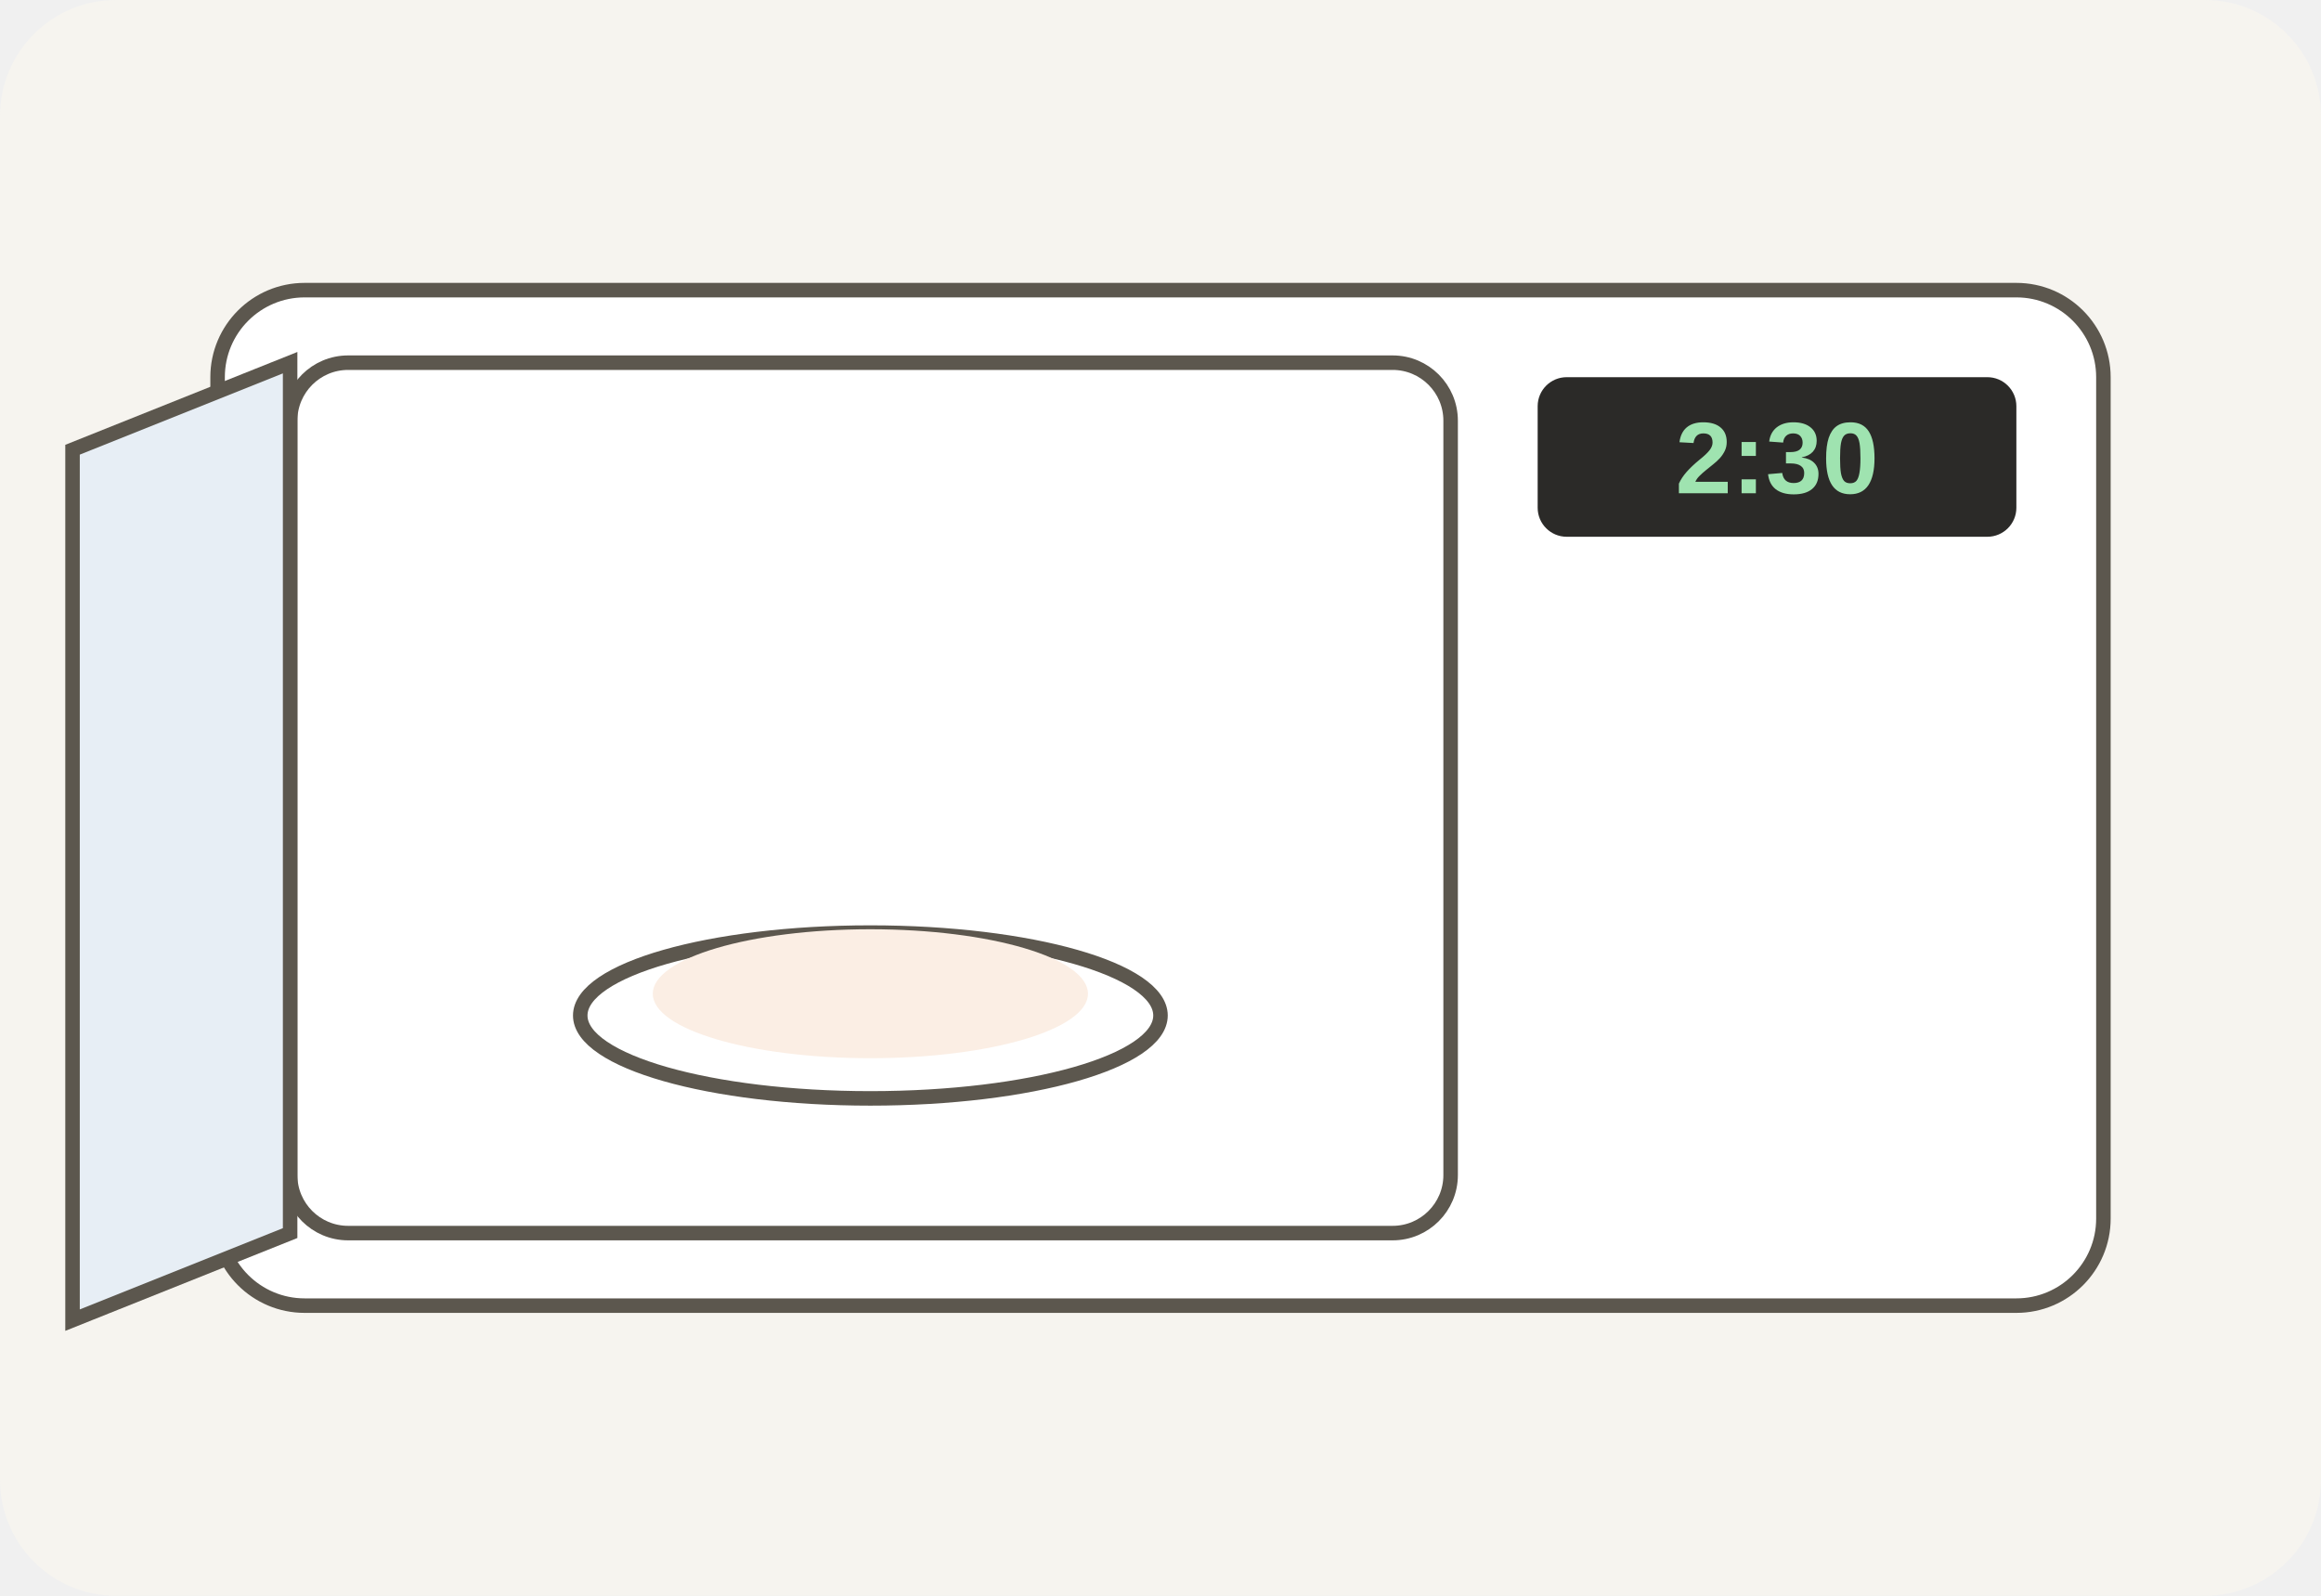
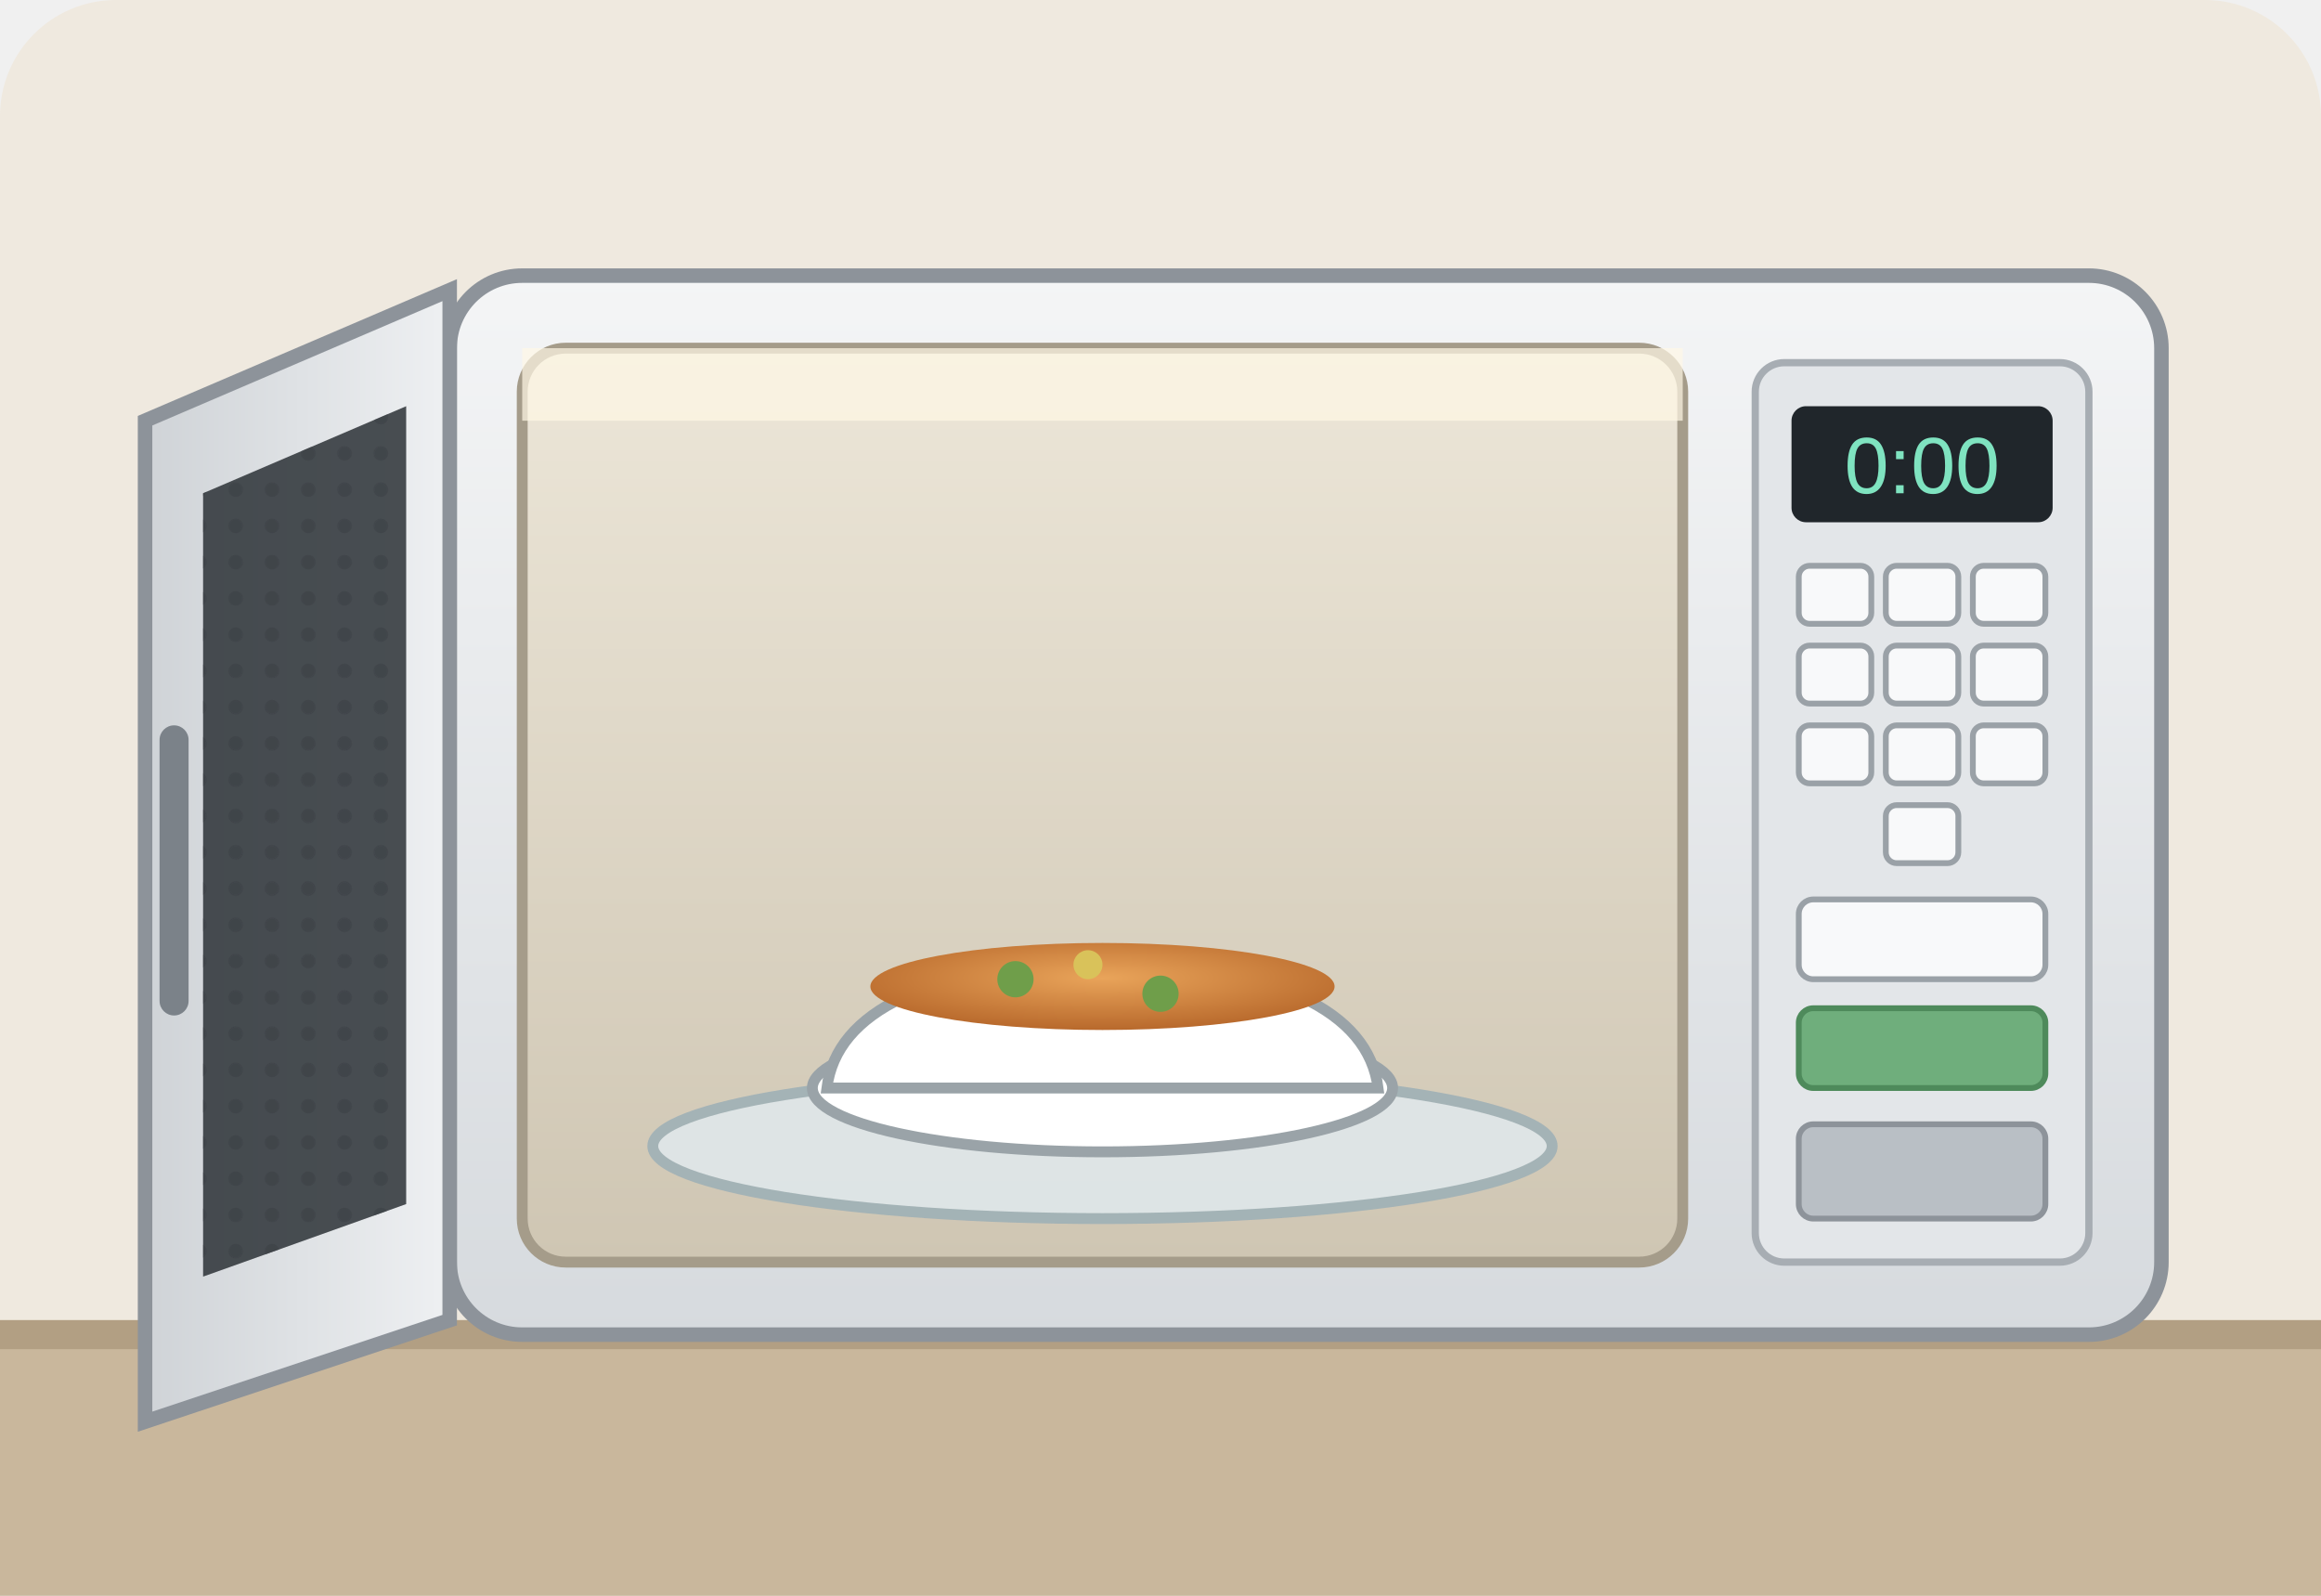
- <svg xmlns="http://www.w3.org/2000/svg" viewBox="0 0 320 220" role="img">
-   <rect width="320" height="220" rx="16" fill="#f6f4ef" />
-   <rect x="30" y="40" width="260" height="140" rx="12" fill="#fff" stroke="#5c574e" stroke-width="2" />
-   <rect x="40" y="50" width="160" height="120" rx="8" fill="#fff" stroke="#5c574e" stroke-width="2" />
-   <path d="M40 50 L10 62 L10 182 L40 170 Z" fill="#e7eef5" stroke="#5c574e" stroke-width="2" />
-   <rect x="212" y="52" width="66" height="22" rx="4" fill="#2b2a28" />
-   <text x="245" y="68" font-family="system-ui,Segoe UI,Arial,sans-serif" font-size="14" font-weight="600" fill="#9fe3b0" text-anchor="middle">2:30</text>
-   <ellipse cx="120" cy="140" rx="40.0" ry="11.429" fill="#fff" stroke="#5c574e" stroke-width="2" />
-   <ellipse cx="120" cy="137" rx="30.0" ry="8.889" fill="#fbeee4" />
+ <svg xmlns="http://www.w3.org/2000/svg" viewBox="0 0 320 220" role="img" aria-label="A dish in the middle of an open microwave">
+   <defs>
+     <linearGradient id="metal" x1="0" y1="0" x2="0" y2="1">
+       <stop offset="0" stop-color="#f4f5f6" />
+       <stop offset="1" stop-color="#d6dade" />
+     </linearGradient>
+     <linearGradient id="cavity" x1="0" y1="0" x2="0" y2="1">
+       <stop offset="0" stop-color="#ece6d8" />
+       <stop offset="1" stop-color="#cfc6b3" />
+     </linearGradient>
+     <linearGradient id="door" x1="0" y1="0" x2="1" y2="0">
+       <stop offset="0" stop-color="#cfd3d7" />
+       <stop offset="1" stop-color="#eef0f2" />
+     </linearGradient>
+     <linearGradient id="skin" x1="0" y1="0" x2="1" y2="1">
+       <stop offset="0" stop-color="#e6b896" />
+       <stop offset="1" stop-color="#c98f6b" />
+     </linearGradient>
+     <linearGradient id="mitt" x1="0" y1="0" x2="1" y2="1">
+       <stop offset="0" stop-color="#7a9cc6" />
+       <stop offset="1" stop-color="#4f73a1" />
+     </linearGradient>
+     <linearGradient id="screen" x1="0" y1="0" x2="0" y2="1">
+       <stop offset="0" stop-color="#ffffff" />
+       <stop offset="1" stop-color="#eef2f5" />
+     </linearGradient>
+     <linearGradient id="dark" x1="0" y1="0" x2="0" y2="1">
+       <stop offset="0" stop-color="#3a4148" />
+       <stop offset="1" stop-color="#22282d" />
+     </linearGradient>
+     <linearGradient id="box" x1="0" y1="0" x2="1" y2="1">
+       <stop offset="0" stop-color="#3f7fa6" />
+       <stop offset="1" stop-color="#2d5f80" />
+     </linearGradient>
+     <radialGradient id="food" cx="0.5" cy="0.4" r="0.6">
+       <stop offset="0" stop-color="#e9a45a" />
+       <stop offset="1" stop-color="#b8692c" />
+     </radialGradient>
+     <pattern id="mesh" width="5" height="5" patternUnits="userSpaceOnUse">
+       <circle cx="2.5" cy="2.5" r="1" fill="#3b3f44" />
+     </pattern>
+   </defs>
+   <rect width="320" height="220" rx="16" fill="#efe9df" />
+   <rect x="0" y="182" width="320" height="38" fill="#c9b79c" />
+   <rect x="0" y="182" width="320" height="4" fill="#b29f83" />
+   <rect x="62" y="38" width="236" height="146" rx="10" fill="url(#metal)" stroke="#8d939a" stroke-width="2" />
+   <rect x="72" y="48" width="160" height="126" rx="6" fill="url(#cavity)" stroke="#a59c8a" stroke-width="1.5" />
+   <rect x="72" y="48" width="160" height="10" fill="#fff8e6" opacity="0.7" />
+   <ellipse cx="152" cy="158" rx="62" ry="10" fill="#dfe7ea" stroke="#9fb0b6" stroke-width="1.5" opacity="0.9" />
+   <ellipse cx="152" cy="150" rx="40" ry="8.8" fill="#fff" stroke="#9aa3a8" stroke-width="1.5" />
+   <path d="M114 150 Q116 134 152 132 Q188 134 190 150 Z" fill="#fff" stroke="#9aa3a8" stroke-width="1.5" />
+   <ellipse cx="152" cy="136" rx="32.0" ry="6.0" fill="url(#food)" />
+   <circle cx="140" cy="135" r="2.5" fill="#6f9e4a" />
+   <circle cx="160" cy="137" r="2.5" fill="#6f9e4a" />
+   <circle cx="150" cy="133" r="2" fill="#d9c25a" />
+   <rect x="242" y="50" width="46" height="124" rx="4" fill="#e3e6e9" stroke="#a7adb3" />
+   <rect x="247" y="56" width="36" height="16" rx="2" fill="#20262b" />
+   <text x="265" y="68" text-anchor="middle" font-family="Arial,Helvetica,sans-serif" font-size="11" fill="#7fe3c0">0:00</text>
+   <g fill="#f8f9fa" stroke="#9aa1a7" stroke-width="0.8">
+     <rect x="248" y="78" width="10" height="8" rx="1.5" />
+     <rect x="260" y="78" width="10" height="8" rx="1.5" />
+     <rect x="272" y="78" width="10" height="8" rx="1.5" />
+     <rect x="248" y="89" width="10" height="8" rx="1.5" />
+     <rect x="260" y="89" width="10" height="8" rx="1.5" />
+     <rect x="272" y="89" width="10" height="8" rx="1.5" />
+     <rect x="248" y="100" width="10" height="8" rx="1.5" />
+     <rect x="260" y="100" width="10" height="8" rx="1.5" />
+     <rect x="272" y="100" width="10" height="8" rx="1.5" />
+     <rect x="260" y="111" width="10" height="8" rx="1.5" />
+   </g>
+   <rect x="248" y="124" width="34" height="11" rx="2" fill="#f8f9fa" stroke="#9aa1a7" stroke-width="0.8" />
+   <rect x="248" y="139" width="34" height="11" rx="2" fill="#6fae7c" stroke="#4e8a5b" stroke-width="0.8" />
+   <rect x="248" y="155" width="34" height="13" rx="2" fill="#b9bfc5" stroke="#8d939a" stroke-width="0.8" />
+   <path d="M62 40 L20 58 L20 196 L62 182 Z" fill="url(#door)" stroke="#8d939a" stroke-width="2" />
+   <path d="M56 56 L28 68 L28 176 L56 166 Z" fill="#2c3136" opacity="0.85" />
+   <path d="M56 56 L28 68 L28 176 L56 166 Z" fill="url(#mesh)" opacity="0.55" />
+   <rect x="22" y="100" width="4" height="40" rx="2" fill="#7b8289" />
</svg>
